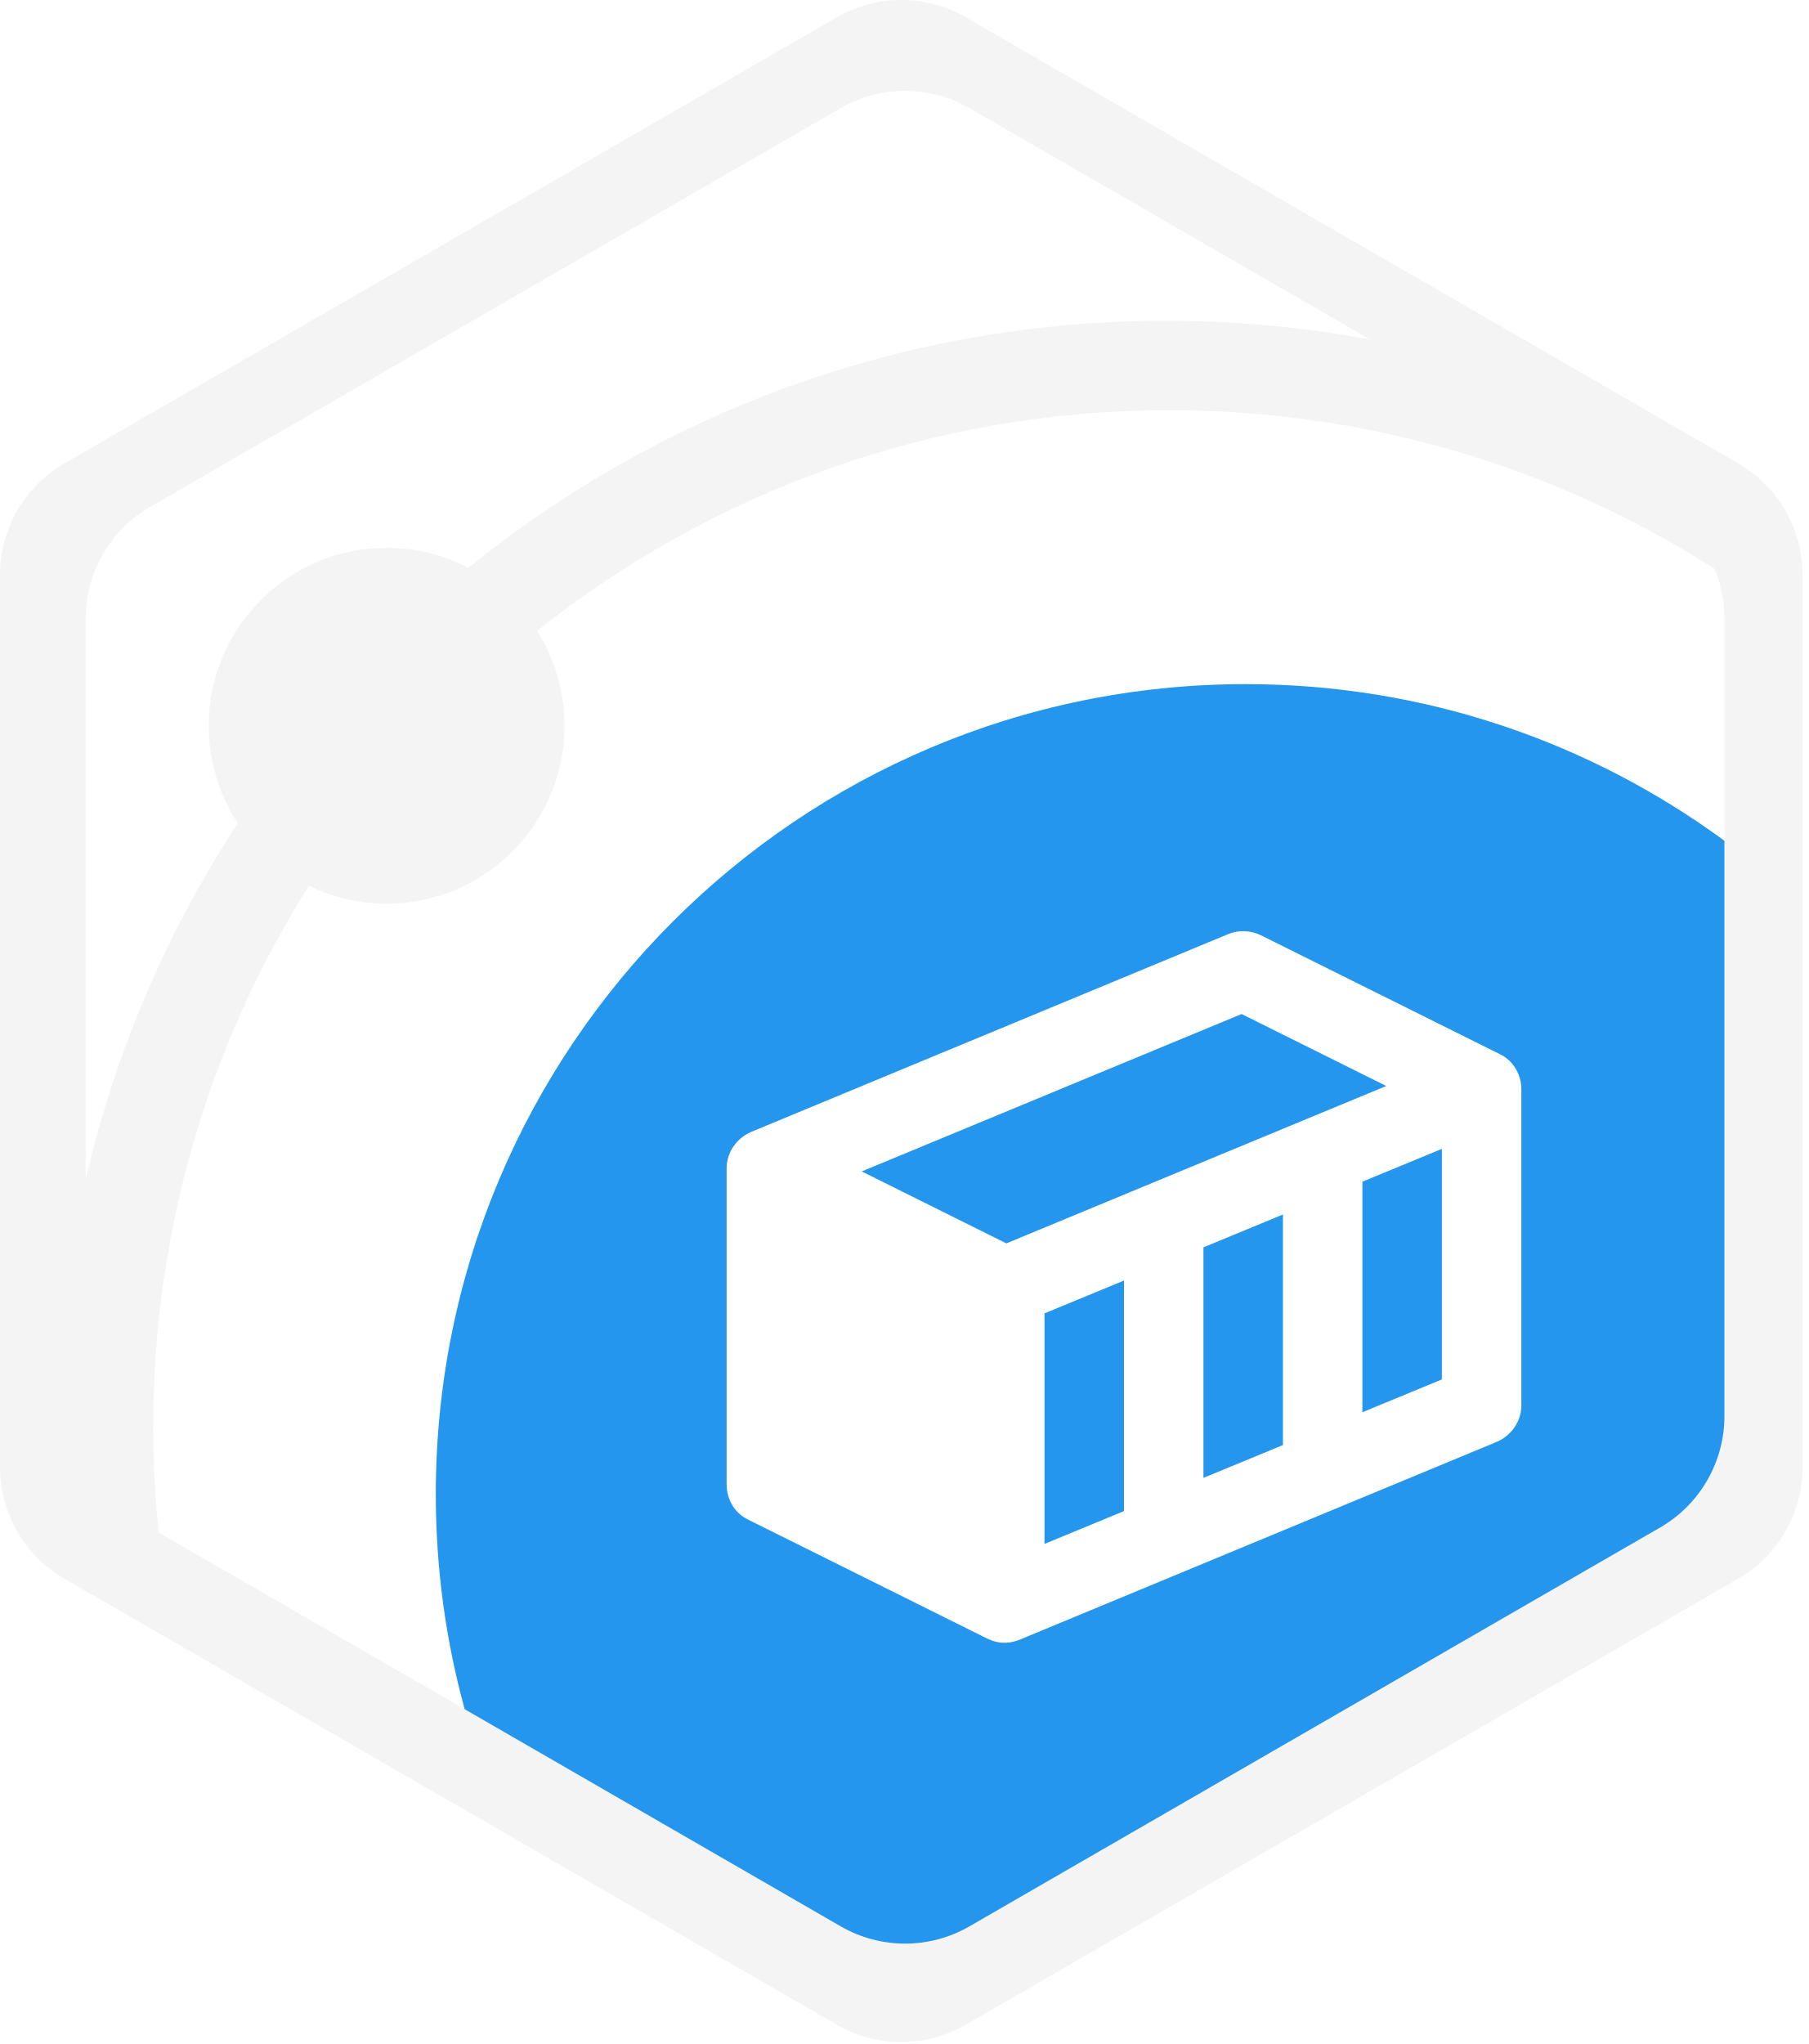
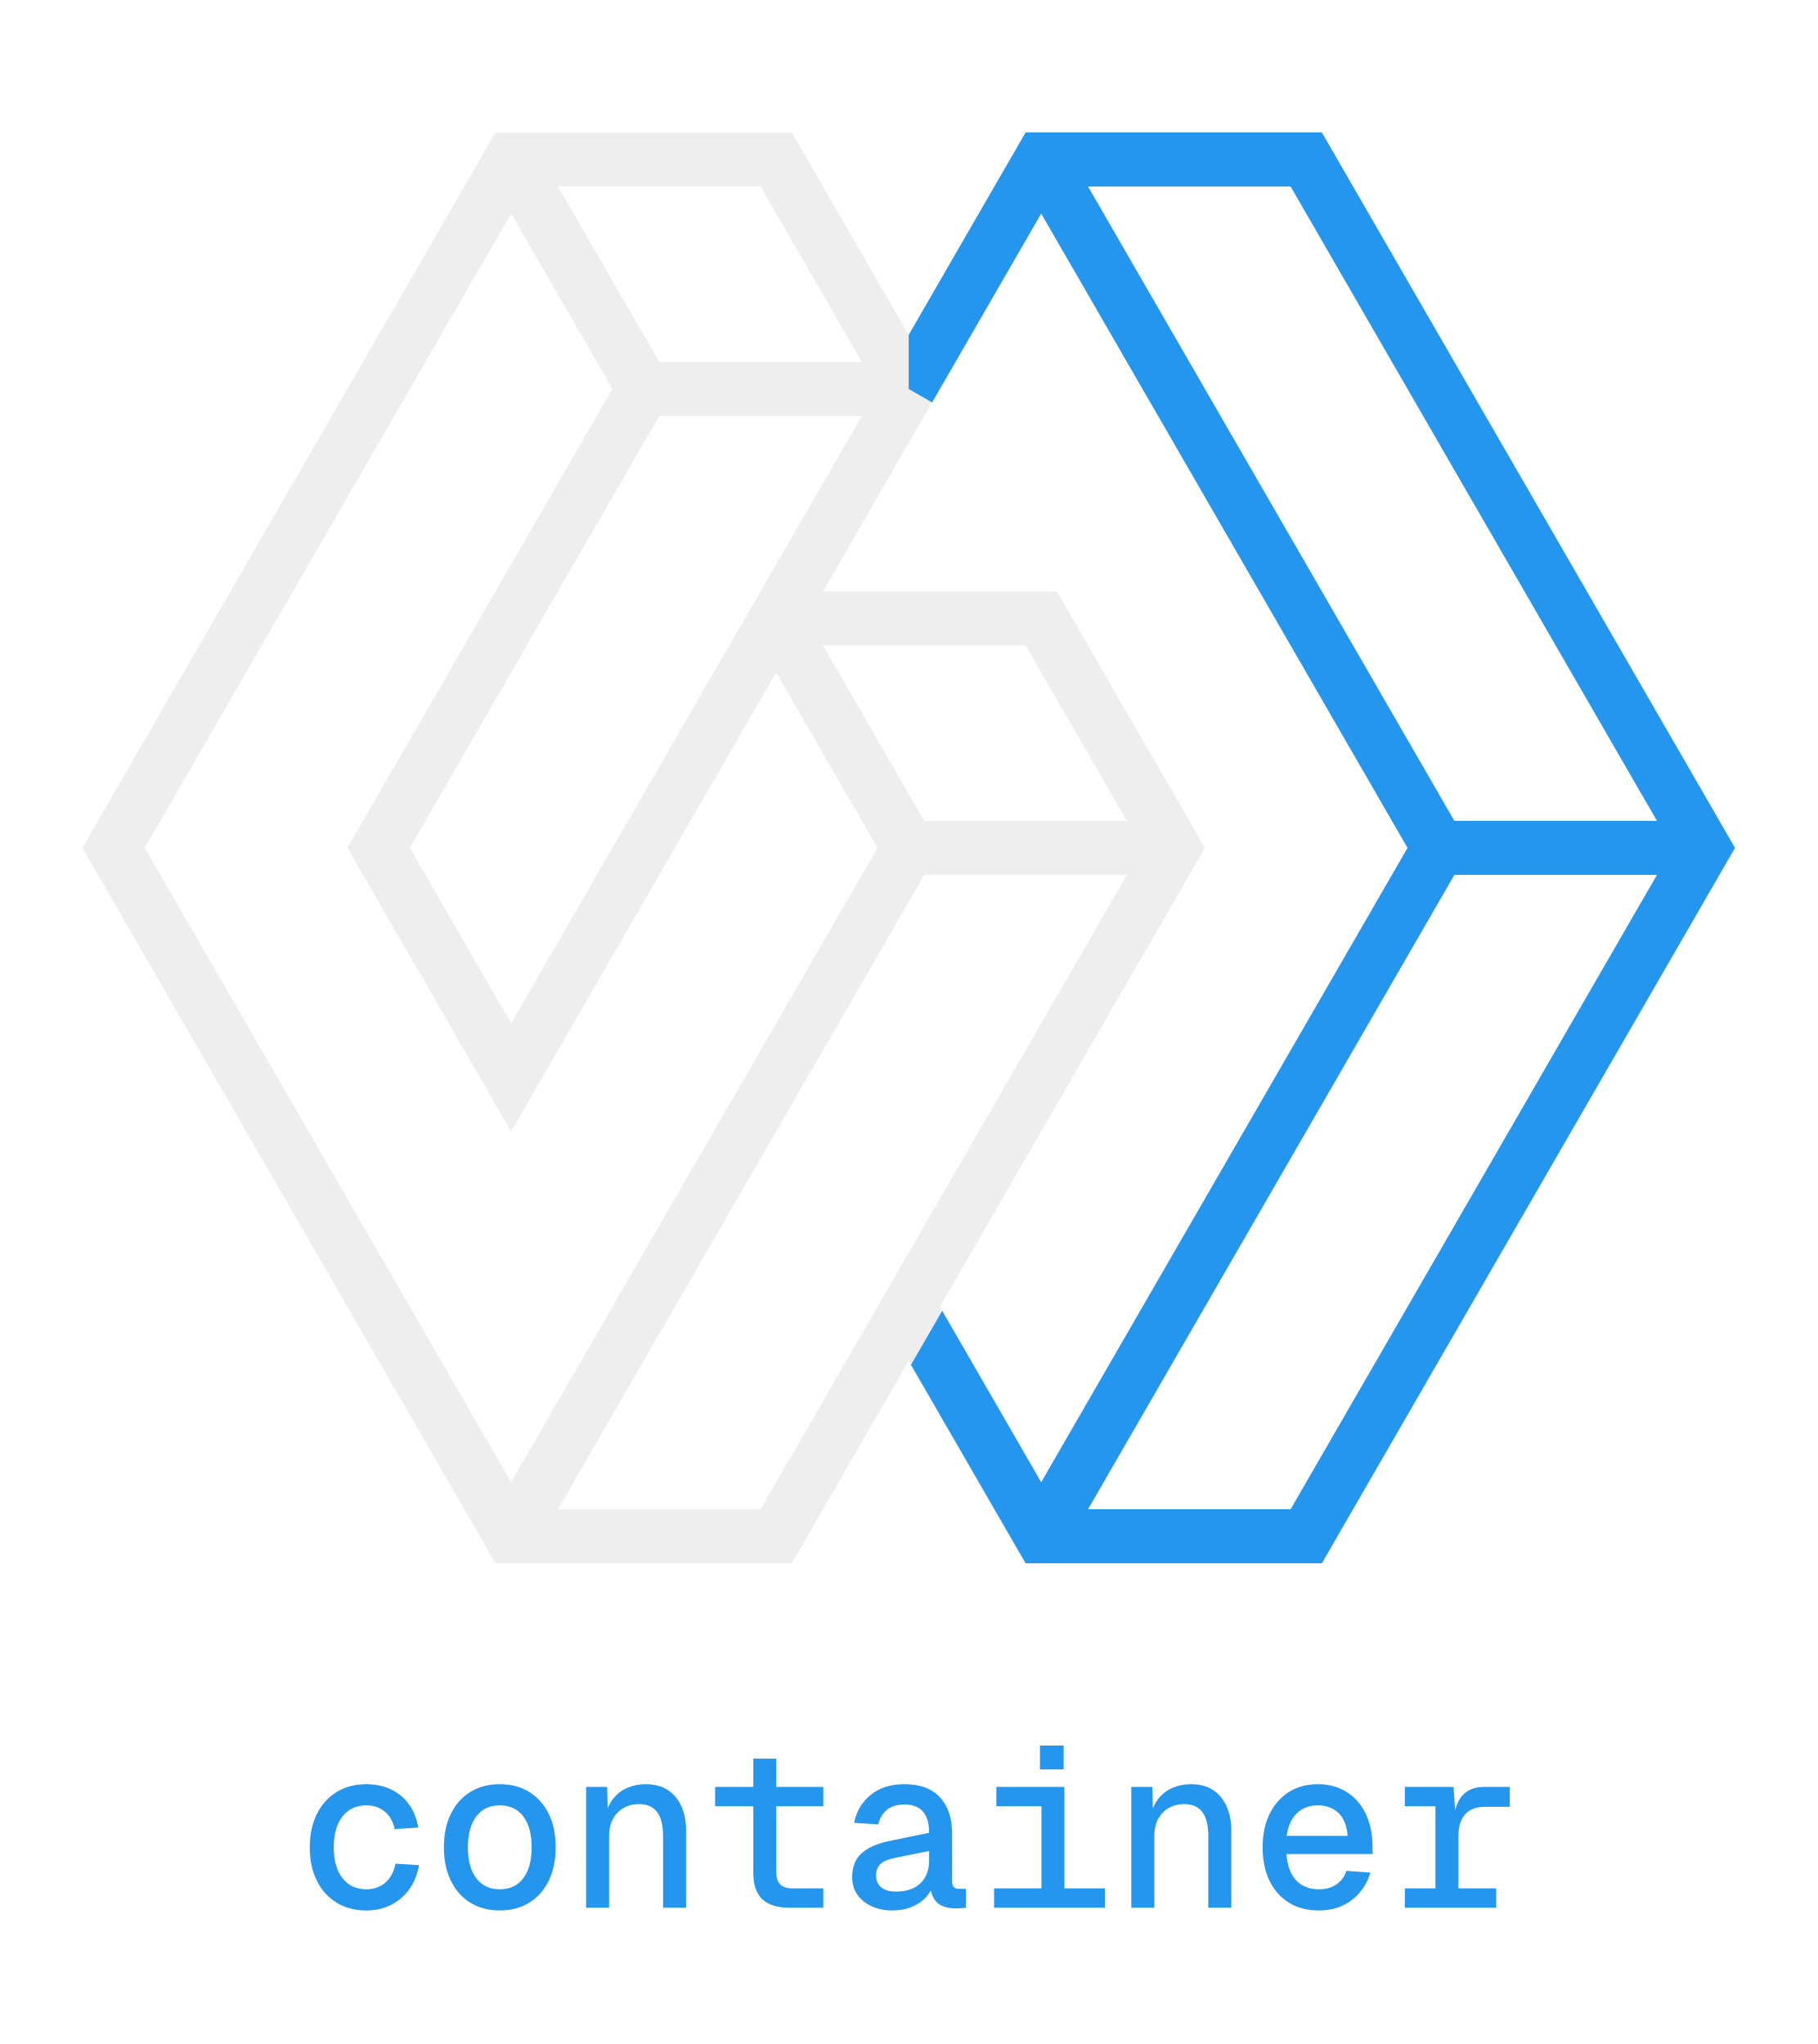
- <svg xmlns="http://www.w3.org/2000/svg" width="239" height="270" viewBox="0 0 239 270" fill="none">
-   <path fill-rule="evenodd" clip-rule="evenodd" d="M110.578 2.277C115.838 -0.759 122.318 -0.759 127.578 2.277L229.656 61.213C234.916 64.25 238.156 69.862 238.156 75.936V193.805C238.156 199.878 234.916 205.491 229.656 208.528L127.578 267.463C122.318 270.5 115.838 270.5 110.578 267.463L8.5 208.528C3.24 205.491 0 199.878 0 193.805V75.936C0 69.862 3.24 64.25 8.5 61.213L110.578 2.277ZM128.078 14.277C122.818 11.241 116.338 11.241 111.078 14.277L19.825 66.963C14.565 70 11.325 75.612 11.325 81.686V187.055C11.325 193.128 14.565 198.741 19.825 201.778L111.078 254.463C116.338 257.5 122.818 257.5 128.078 254.463L219.331 201.778C224.591 198.741 227.831 193.128 227.831 187.055V81.686C227.831 75.612 224.591 70 219.331 66.963L128.078 14.277Z" fill="#f4f4f4" />
-   <path d="M148.5 199.605L138 203.941V173.488L148.5 169.152V199.605Z" fill="#2496ED" />
-   <path d="M169.5 190.883L159 195.218V164.765L169.5 160.43V190.883Z" fill="#2496ED" />
-   <path d="M190.5 182.212L180 186.547V156.094L190.5 151.759V182.212Z" fill="#2496ED" />
-   <path d="M183.15 143.453L132.96 164.243L113.85 154.736L164.04 133.946L183.15 143.453Z" fill="#2496ED" />
-   <path fill-rule="evenodd" clip-rule="evenodd" d="M164.578 90.37C188.243 90.37 210.113 98.054 227.831 111.061V187.055C227.831 193.128 224.591 198.741 219.331 201.777L128.078 254.463C122.818 257.5 116.338 257.5 111.078 254.463L61.391 225.775C58.906 216.73 57.578 207.205 57.578 197.37C57.578 138.276 105.484 90.37 164.578 90.37ZM166.612 123.552C165.247 122.873 163.62 122.821 162.255 123.396L99.255 149.513C97.312 150.348 96 152.229 96 154.318V196.106C96 198.091 97.103 199.919 98.888 200.755L130.388 216.426C131.123 216.791 131.91 217 132.75 217C133.433 217 134.115 216.843 134.745 216.582L197.745 190.465C199.688 189.629 201 187.749 201 185.659V143.871C201 141.886 199.897 140.058 198.112 139.223L166.612 123.552Z" fill="#2496ED" />
-   <path d="M154.078 42.37C163.283 42.37 172.288 43.221 181.022 44.845L219.331 66.963C222.606 68.854 225.097 71.743 226.512 75.12C205.702 61.87 180.998 54.191 154.5 54.191C122.921 54.191 93.89 65.096 70.963 83.343C73.252 86.969 74.578 91.265 74.578 95.87C74.578 108.849 64.057 119.37 51.078 119.37C47.395 119.37 43.911 118.522 40.809 117.012C27.782 137.701 20.244 162.194 20.244 188.448C20.244 193.172 20.489 197.838 20.965 202.436L19.825 201.777C14.565 198.741 11.325 193.128 11.325 187.055V155.802C15.25 138.791 22.138 122.914 31.415 108.741C28.99 105.044 27.578 100.622 27.578 95.87C27.578 82.891 38.099 72.37 51.078 72.37C54.979 72.37 58.657 73.321 61.895 75.003C87.07 54.596 119.146 42.37 154.078 42.37Z" fill="#f4f4f4" />
+ <svg xmlns="http://www.w3.org/2000/svg" width="240" height="270" viewBox="0 0 240 270" fill="none">
+   <g transform="translate(120.00 112.00) scale(1.75)">
+     <defs>
+       <clipPath id="mi14">
+         <path d="M-400 -400H400V400H-400ZM0.000 -300.000L0.000 -34.641L10.000 -28.868L30.000 0.000L16.500 23.383L8.526 24.553L-18.388 71.170L-18.388 300.000L300.000 300.000L300.000 -300.000Z" clip-rule="evenodd" />
+       </clipPath>
+       <clipPath id="ma14">
+         <path d="M0.000 -300.000L0.000 -34.641L10.000 -28.868L30.000 0.000L16.500 23.383L8.526 24.553L-18.388 71.170L-18.388 300.000L300.000 300.000L300.000 -300.000Z" />
+       </clipPath>
+     </defs>
+     <path d="M-30.000 -51.962 L-20.000 -34.641 M-30.000 51.962 L0.000 0.000 L-10.000 -17.321 M-10.000 -17.321 L10.000 -17.321 L20.000 0.000 L-10.000 51.962 L-30.000 51.962 L-60.000 0.000 L-30.000 -51.962 L-10.000 -51.962 L0.000 -34.641 M0.000 -34.641 L-20.000 -34.641 L-40.000 0.000 L-30.000 17.321 L10.000 -51.962 L30.000 -51.962 L60.000 0.000 L30.000 51.962 L10.000 51.962 L0.000 34.641 M0.000 0.000 L20.000 0.000 M10.000 -51.962 L40.000 0.000 L10.000 51.962 M40.000 0.000 L60.000 0.000" stroke="#eeeeee" clip-path="url(#mi14)" fill="none" stroke-width="4.080" stroke-linejoin="miter" stroke-miterlimit="4" stroke-linecap="butt" />
+     <path d="M-30.000 -51.962 L-20.000 -34.641 M-30.000 51.962 L0.000 0.000 L-10.000 -17.321 M-10.000 -17.321 L10.000 -17.321 L20.000 0.000 L-10.000 51.962 L-30.000 51.962 L-60.000 0.000 L-30.000 -51.962 L-10.000 -51.962 L0.000 -34.641 M0.000 -34.641 L-20.000 -34.641 L-40.000 0.000 L-30.000 17.321 L10.000 -51.962 L30.000 -51.962 L60.000 0.000 L30.000 51.962 L10.000 51.962 L0.000 34.641 M0.000 0.000 L20.000 0.000 M10.000 -51.962 L40.000 0.000 L10.000 51.962 M40.000 0.000 L60.000 0.000" stroke="#2496ED" clip-path="url(#ma14)" fill="none" stroke-width="4.080" stroke-linejoin="miter" stroke-miterlimit="4" stroke-linecap="butt" />
+   </g>
+   <path fill="#2496ED" d="M48.372 252.36Q46.128 252.36 44.445 251.328Q42.762 250.296 41.835 248.415Q40.908 246.534 40.908 244.02Q40.908 241.506 41.835 239.637Q42.762 237.768 44.445 236.724Q46.128 235.68 48.372 235.68Q50.184 235.68 51.621 236.361Q53.058 237.042 53.994 238.323Q54.93 239.604 55.236 241.416L52.128 241.608Q51.786 240.096 50.799 239.286Q49.812 238.476 48.384 238.476Q46.368 238.476 45.222 239.955Q44.076 241.434 44.076 244.02Q44.076 246.606 45.222 248.085Q46.368 249.564 48.384 249.564Q49.818 249.564 50.853 248.712Q51.888 247.86 52.224 246.18L55.332 246.372Q55.026 248.184 54.069 249.528Q53.112 250.872 51.651 251.616Q50.19 252.36 48.372 252.36ZM66.0 252.36Q63.78 252.36 62.118 251.337Q60.456 250.314 59.538 248.433Q58.62 246.551 58.62 244.023Q58.62 241.464 59.538 239.595Q60.456 237.726 62.118 236.703Q63.78 235.68 66.0 235.68Q68.22 235.68 69.882 236.703Q71.544 237.726 72.462 239.594Q73.38 241.461 73.38 244.022Q73.38 246.552 72.462 248.433Q71.544 250.314 69.882 251.337Q68.22 252.36 66.0 252.36ZM66.0 249.564Q68.004 249.564 69.108 248.097Q70.212 246.63 70.212 244.017Q70.212 241.404 69.108 239.94Q68.004 238.476 66.0 238.476Q63.996 238.476 62.892 239.94Q61.788 241.404 61.788 244.017Q61.788 246.63 62.892 248.097Q63.996 249.564 66.0 249.564ZM77.4 252.0V236.04H80.178L80.28 240.204L79.944 239.964Q80.238 238.5 81.012 237.552Q81.786 236.604 82.887 236.142Q83.988 235.68 85.248 235.68Q87.048 235.68 88.224 236.478Q89.4 237.276 90 238.638Q90.6 240 90.6 241.71V252.0H87.564V242.496Q87.564 240.414 86.778 239.361Q85.992 238.308 84.378 238.308Q83.28 238.308 82.389 238.797Q81.498 239.286 80.967 240.228Q80.436 241.17 80.436 242.556V252.0ZM104.292 252.0Q101.85 252.0 100.665 250.869Q99.48 249.738 99.48 247.404V232.302H102.516V247.272Q102.516 248.382 103.035 248.913Q103.554 249.444 104.616 249.444H108.72V252.0ZM94.44 238.596V236.04H108.72V238.596ZM117.84 252.36Q116.346 252.36 115.14 251.82Q113.934 251.28 113.235 250.29Q112.536 249.3 112.536 247.968Q112.536 245.928 113.781 244.8Q115.026 243.672 117.528 243.168L122.7 242.1Q122.7 240.234 121.887 239.301Q121.074 238.368 119.472 238.368Q117.966 238.368 117.126 239.061Q116.286 239.754 115.98 240.996L112.8 240.78Q113.25 238.494 114.987 237.087Q116.724 235.68 119.448 235.68Q122.526 235.68 124.131 237.414Q125.736 239.148 125.736 242.22V248.508Q125.736 249.072 125.97 249.288Q126.204 249.504 126.66 249.504H127.56V252.0Q127.38 252.03 126.981 252.057Q126.582 252.084 126.192 252.084Q125.112 252.084 124.362 251.724Q123.612 251.364 123.225 250.602Q122.838 249.84 122.802 248.676H123.27Q123.084 249.72 122.331 250.563Q121.578 251.406 120.411 251.883Q119.244 252.36 117.84 252.36ZM118.278 249.864Q119.736 249.864 120.72 249.357Q121.704 248.85 122.202 247.917Q122.7 246.984 122.7 245.736V244.5L118.272 245.4Q116.826 245.676 116.259 246.24Q115.692 246.804 115.692 247.74Q115.692 248.742 116.373 249.303Q117.054 249.864 118.278 249.864ZM131.28 252.0V249.444H137.532V237.198L138.93 238.596H131.58V236.04H140.568V249.444H145.92V252.0H140.568H137.532ZM137.334 233.724V230.58H140.466V233.724ZM149.4 252.0V236.04H152.178L152.28 240.204L151.944 239.964Q152.238 238.5 153.012 237.552Q153.786 236.604 154.887 236.142Q155.988 235.68 157.248 235.68Q159.048 235.68 160.224 236.478Q161.4 237.276 162 238.638Q162.6 240 162.6 241.71V252.0H159.564V242.496Q159.564 240.414 158.778 239.361Q157.992 238.308 156.378 238.308Q155.28 238.308 154.389 238.797Q153.498 239.286 152.967 240.228Q152.436 241.17 152.436 242.556V252.0ZM174.144 252.36Q171.894 252.36 170.229 251.337Q168.564 250.314 167.652 248.433Q166.74 246.552 166.74 244.02Q166.74 241.506 167.649 239.637Q168.558 237.768 170.196 236.724Q171.834 235.68 174.048 235.68Q176.166 235.68 177.792 236.679Q179.418 237.678 180.339 239.553Q181.26 241.428 181.26 244.068V244.908H169.896Q170.046 247.206 171.171 248.385Q172.296 249.564 174.174 249.564Q175.59 249.564 176.52 248.895Q177.45 248.226 177.81 247.128L180.972 247.362Q180.282 249.624 178.506 250.992Q176.73 252.36 174.144 252.36ZM169.914 242.502H177.966Q177.798 240.438 176.73 239.457Q175.662 238.476 174.036 238.476Q172.362 238.476 171.285 239.493Q170.208 240.51 169.914 242.502ZM185.52 252.0V249.444H190.962L189.564 250.818V237.198L190.962 238.596H185.52V236.04H191.964L192.246 240.492L191.97 240.276Q192.192 238.152 193.197 237.096Q194.202 236.04 195.996 236.04H199.38V238.668H196.116Q194.958 238.668 194.181 239.109Q193.404 239.55 193.002 240.399Q192.6 241.248 192.6 242.52V250.818L191.226 249.444H197.592V252.0Z" />
</svg>
